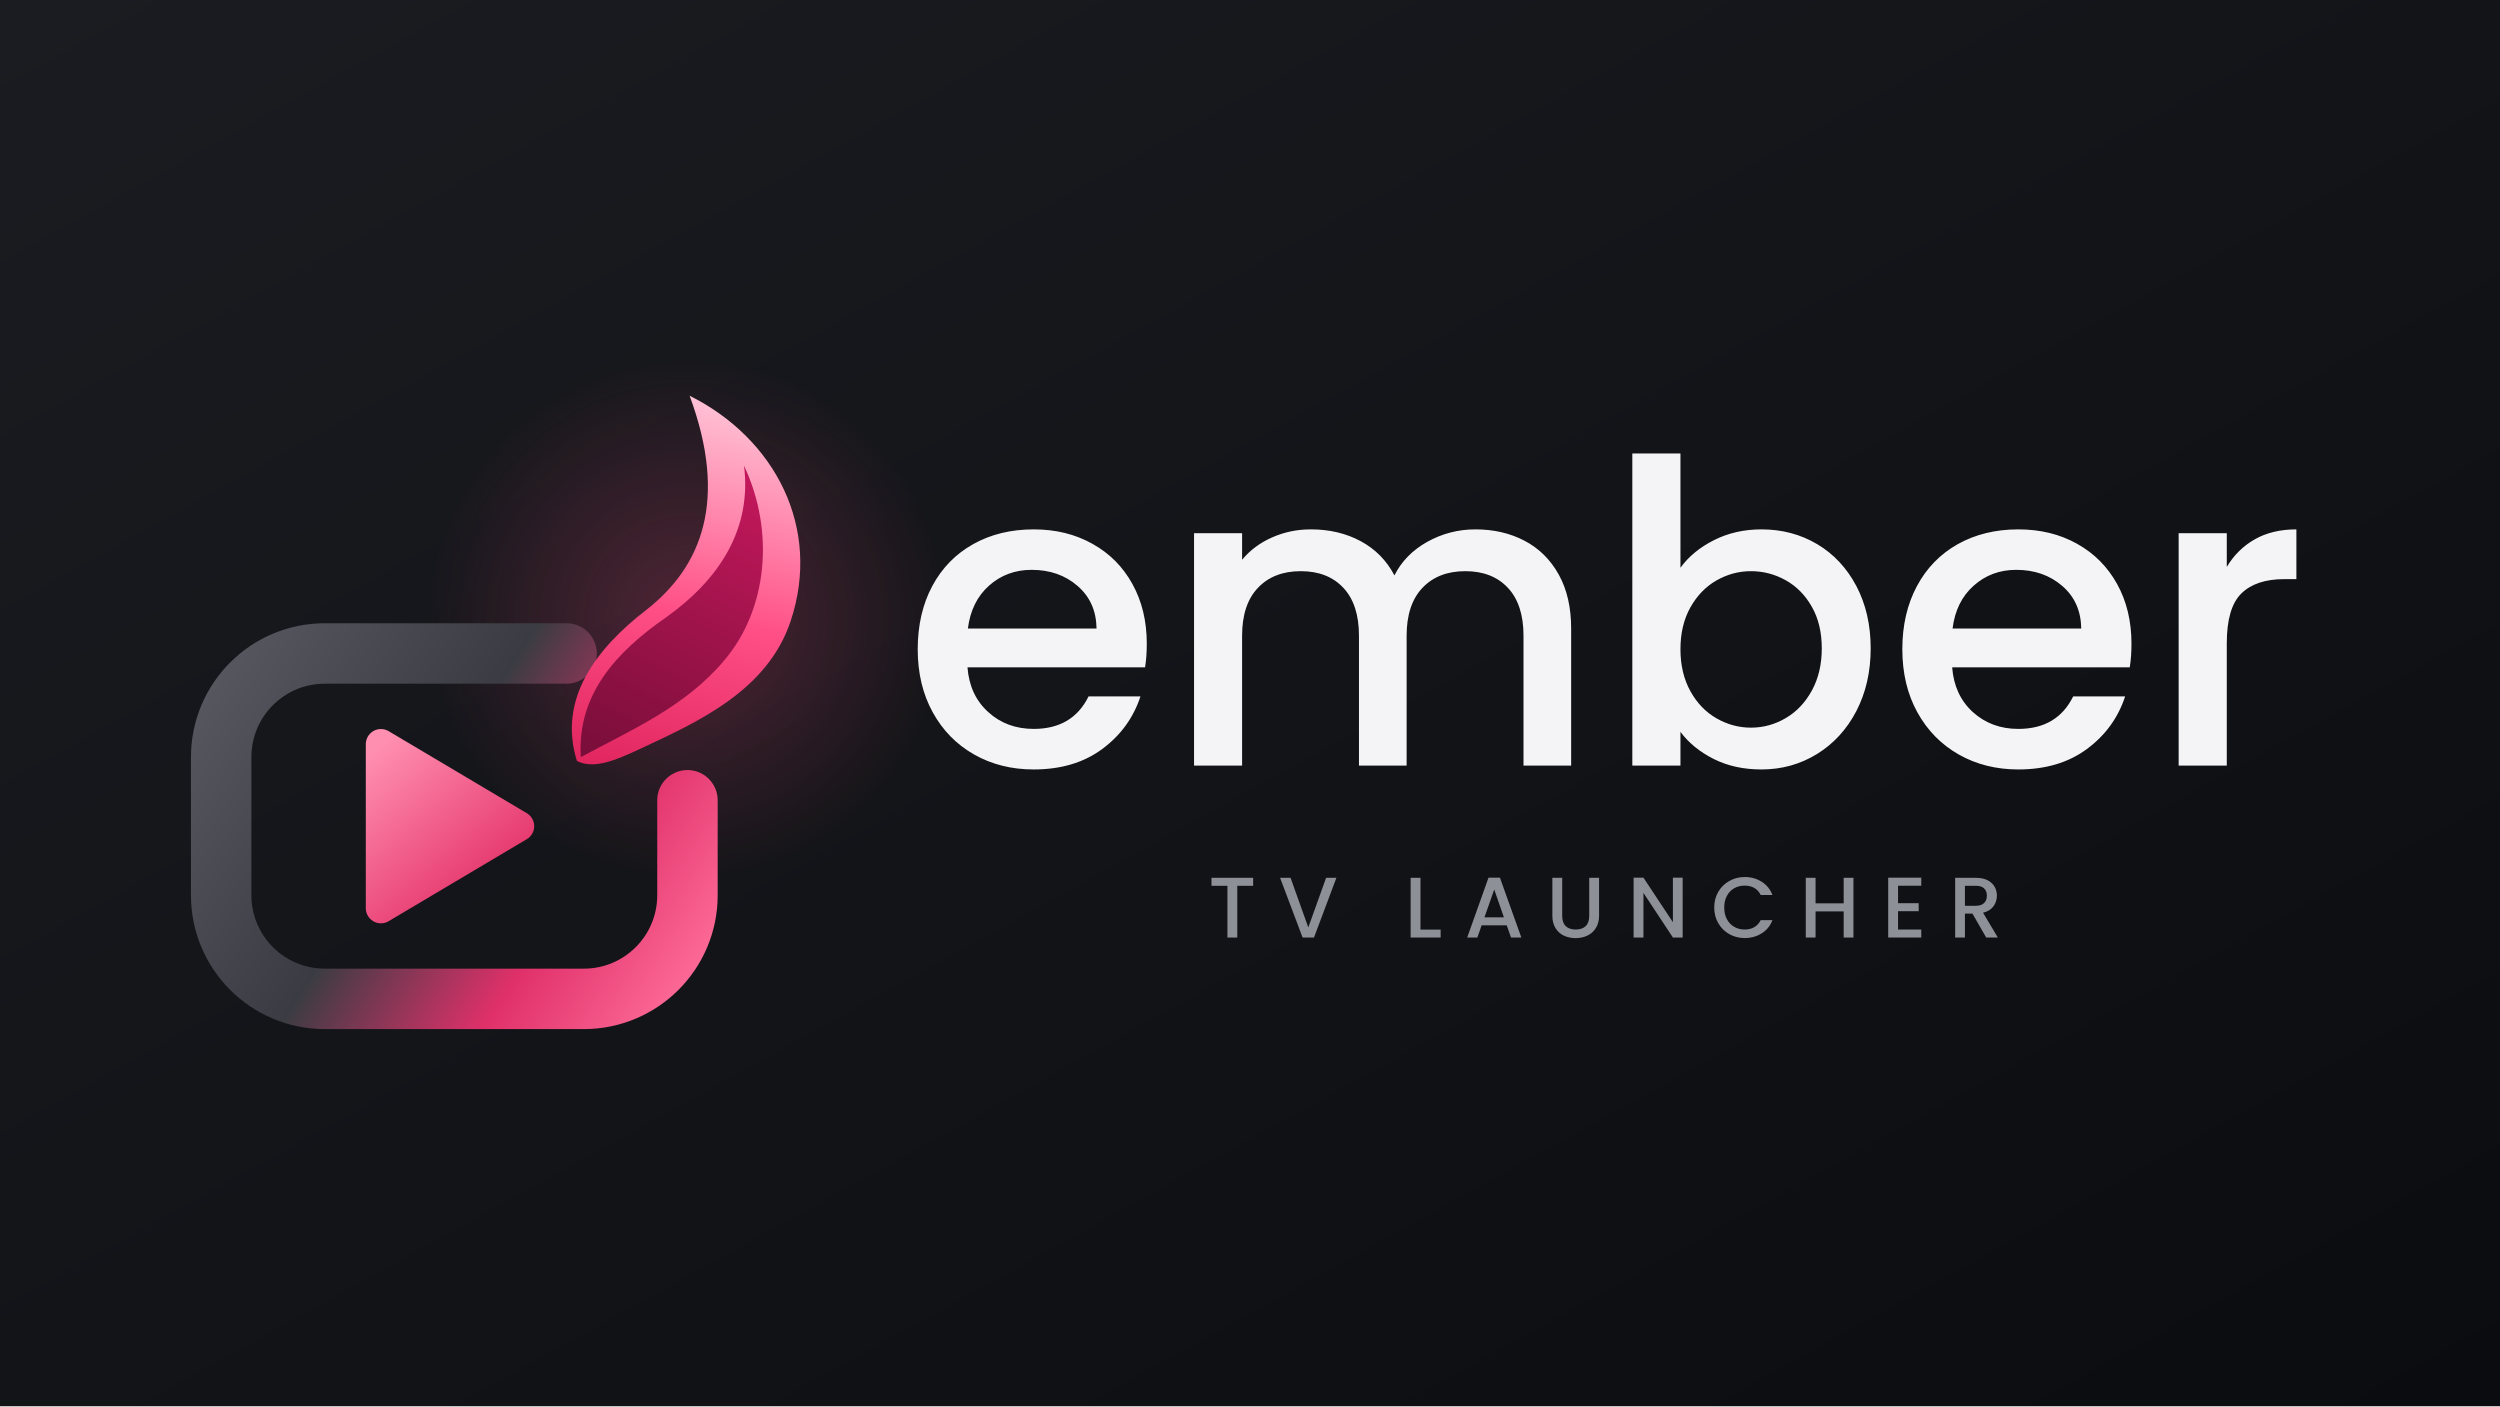
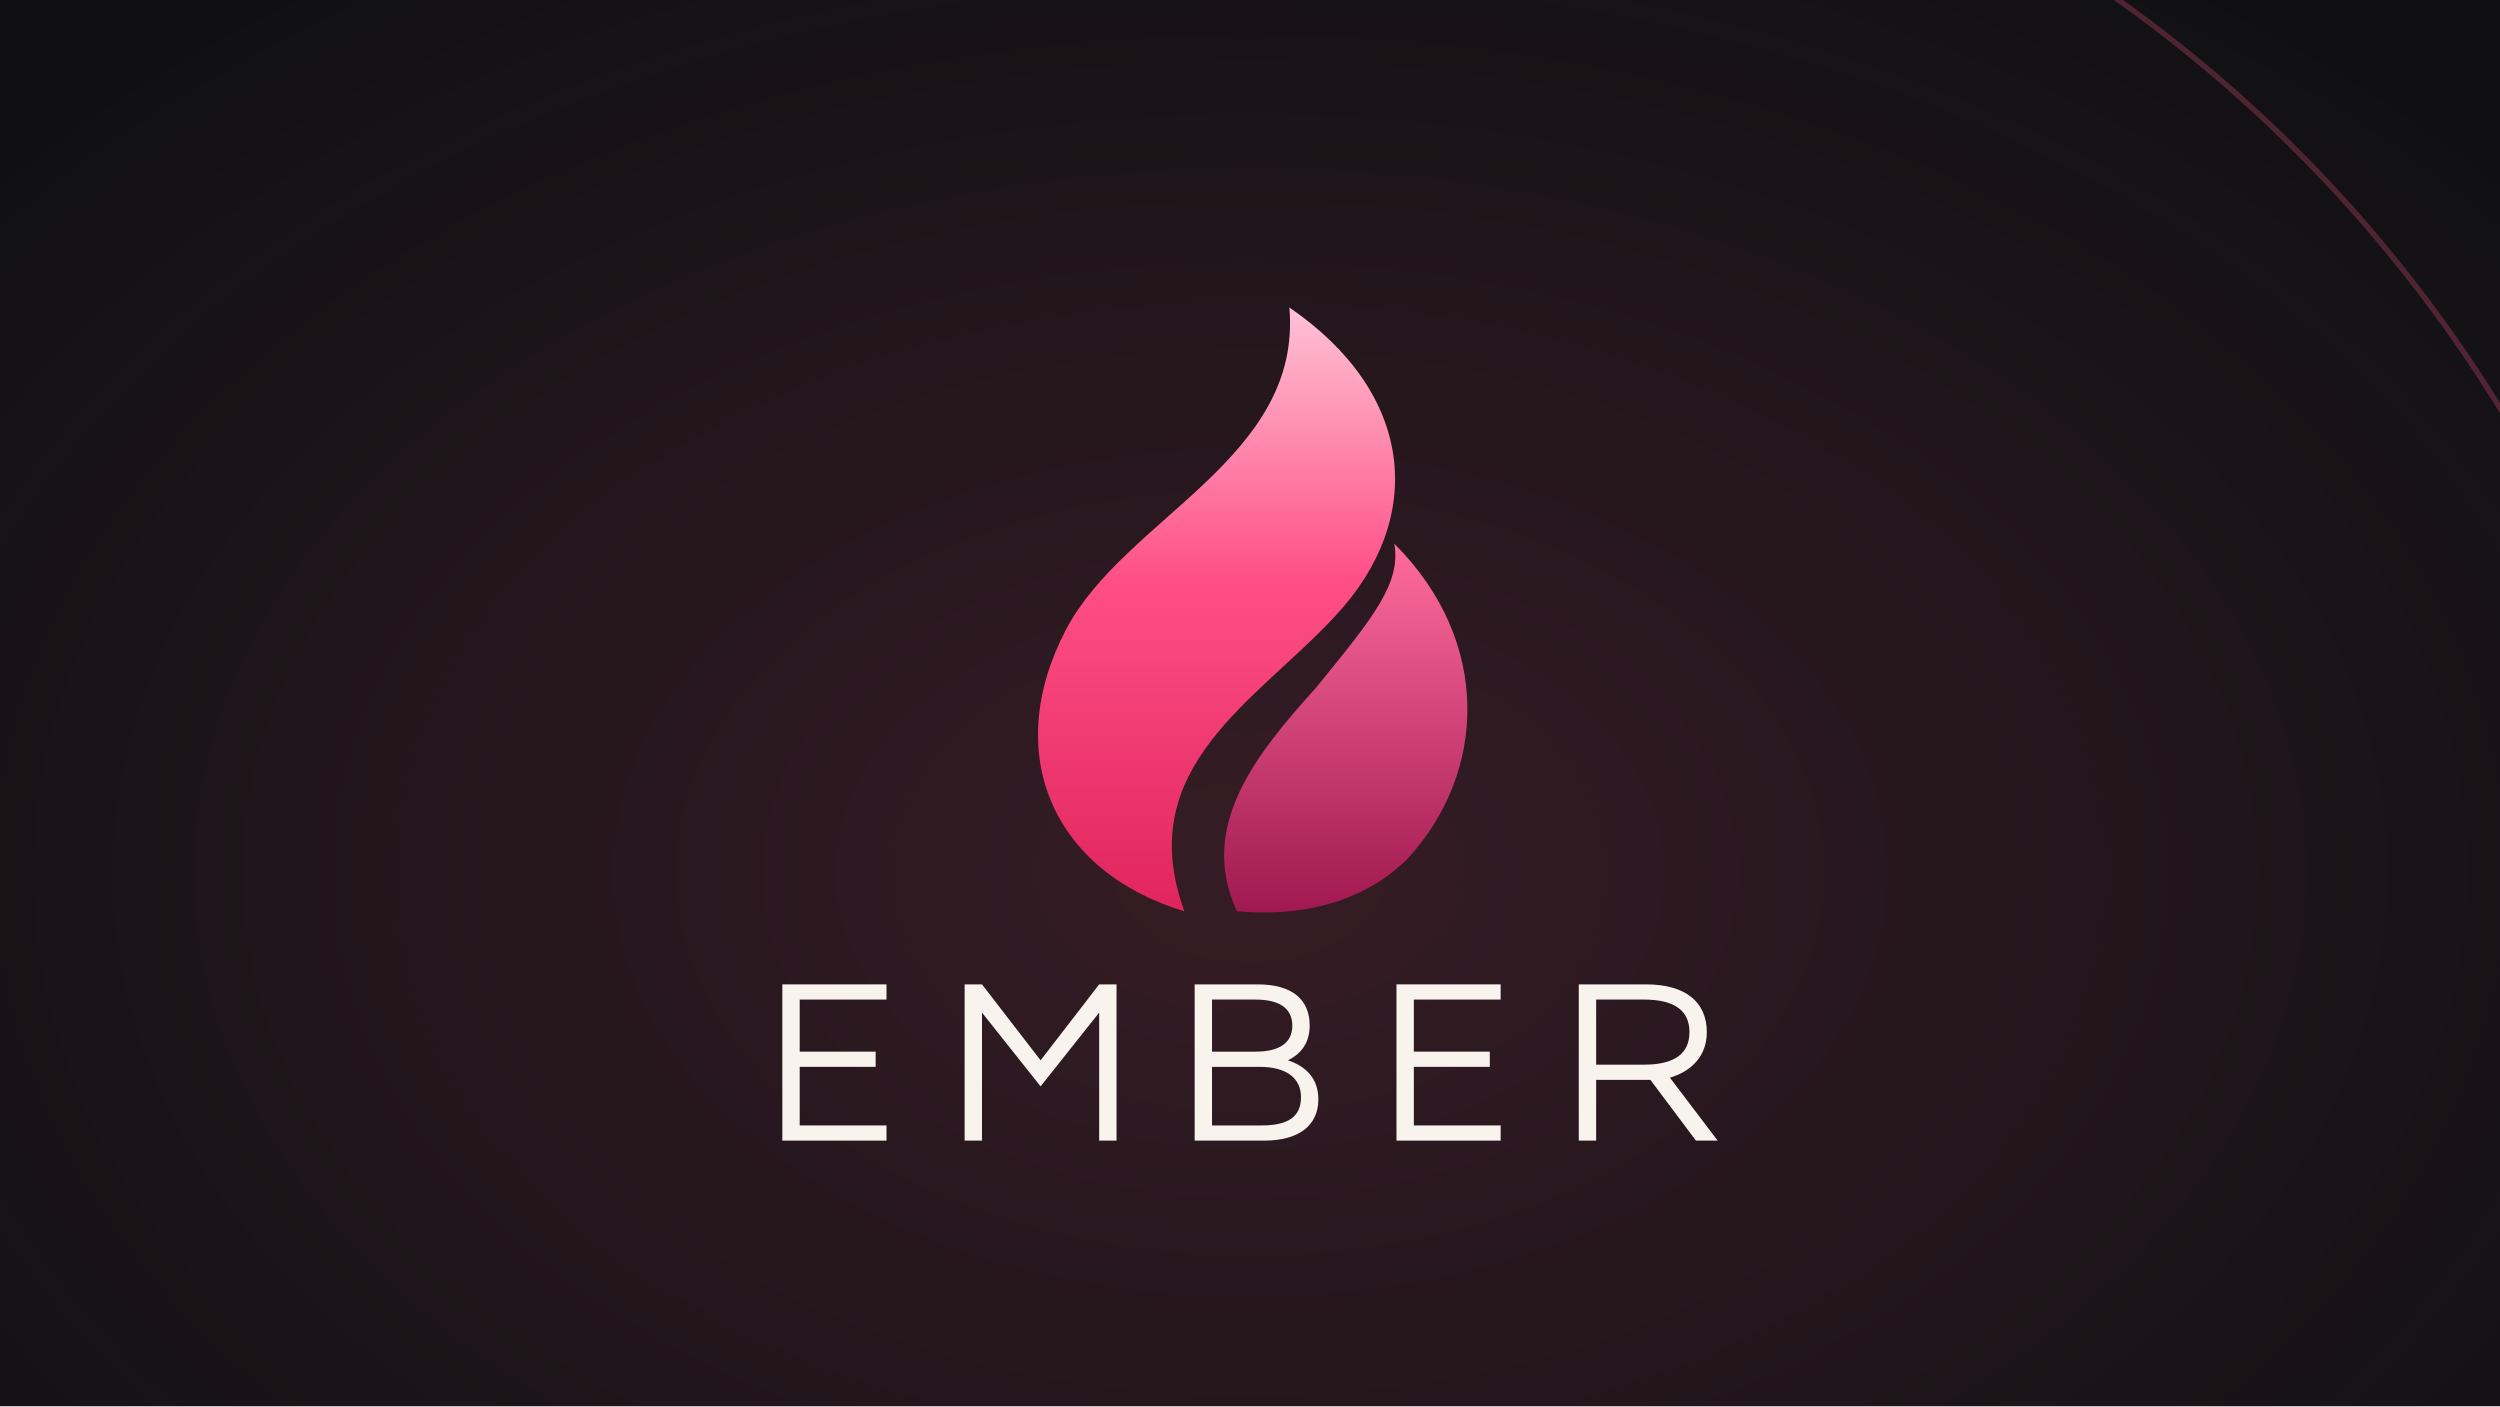
- <svg xmlns="http://www.w3.org/2000/svg" width="960" height="540" viewBox="0 0 320 180">
+ <svg xmlns="http://www.w3.org/2000/svg" width="1280" height="720" viewBox="0 0 320 180">
  <defs>
-     <linearGradient id="frame" gradientUnits="userSpaceOnUse" x1="18" y1="40" x2="74" y2="76">
-       <stop offset="0" stop-color="#55565E" />
-       <stop offset="0.42" stop-color="#3B3C43" />
-       <stop offset="0.72" stop-color="#E0306A" />
-       <stop offset="1" stop-color="#FF6E9A" />
-     </linearGradient>
-     <linearGradient id="play" gradientUnits="userSpaceOnUse" x1="36.5" y1="48.5" x2="52.5" y2="67.5">
-       <stop offset="0" stop-color="#FF8FB1" />
+     <linearGradient id="flameA" gradientUnits="userSpaceOnUse" x1="50" y1="4" x2="50" y2="96">
+       <stop offset="0" stop-color="#FFC2D6" />
+       <stop offset="0.45" stop-color="#FF4F86" />
      <stop offset="1" stop-color="#E0245E" />
    </linearGradient>
-     <linearGradient id="flameA" gradientUnits="userSpaceOnUse" x1="73.5" y1="3.5" x2="62" y2="52">
-       <stop offset="0" stop-color="#FFC2D6" />
-       <stop offset="0.55" stop-color="#FF4F86" />
-       <stop offset="1" stop-color="#E0245E" />
+     <linearGradient id="flameB" gradientUnits="userSpaceOnUse" x1="50" y1="40" x2="50" y2="96">
+       <stop offset="0" stop-color="#FF6C9C" />
+       <stop offset="1" stop-color="#A01950" />
    </linearGradient>
-     <linearGradient id="flameB" gradientUnits="userSpaceOnUse" x1="80" y1="14" x2="62" y2="50">
-       <stop offset="0" stop-color="#C2185B" />
-       <stop offset="1" stop-color="#7A0E3A" />
-     </linearGradient>
-     <radialGradient id="glow" gradientUnits="userSpaceOnUse" cx="72" cy="34" r="30">
-       <stop offset="0" stop-color="#FF4F86" stop-opacity="0.25" />
-       <stop offset="1" stop-color="#FF4F86" stop-opacity="0.00" />
+     <radialGradient id="glow">
+       <stop stop-color="#FF5C8A" stop-opacity=".16" />
+       <stop offset="1" stop-color="#FF5C8A" stop-opacity="0" />
    </radialGradient>
  </defs>
-   <linearGradient id="bbg" x1="0" y1="0" x2="1" y2="1">
-     <stop offset="0" stop-color="#1B1C21" />
-     <stop offset="1" stop-color="#0B0C0F" />
-   </linearGradient>
-   <rect width="320" height="180" fill="url(#bbg)" />
-   <g transform="translate(8.415526 41.64474) scale(1.105263)">
-     <circle cx="72" cy="34" r="30" fill="url(#glow)" />
-     <path d="M58,38 H30 A12,12 0 0 0 18,50 V66 A12,12 0 0 0 30,78 H60 A12,12 0 0 0 72,66 V55" fill="none" stroke="url(#frame)" stroke-width="7" stroke-linecap="round" />
-     <path d="M36.5 48.5 L36.5 67.5 L52.5 58 Z" fill="url(#play)" stroke="url(#play)" stroke-width="3.5" stroke-linejoin="round" />
-     <g transform="translate(61 50) scale(0.9) translate(-61 -50)">
-       <path d="M59 50.5 C56.5 42.5 61.5 36 68 31 C75 25.5 78.5 17 73.5 3.5 C84.5 9 90.5 20.5 86.5 32.5 C83.5 41.5 74.5 45.5 67 49 C64 50.4 61.2 51.6 59 50.5 Z" fill="url(#flameA)" />
-       <path d="M59.5 50 C59 42 64 36.5 70.5 32 C77.5 27 81.5 20.5 80.5 12.5 C84.5 21 83.5 31 78 37.5 C73 43.5 66 46.5 59.5 50 Z" fill="url(#flameB)" />
-     </g>
+   <rect width="320" height="180" fill="#101012" />
+   <ellipse cx="160" cy="112" rx="205" ry="142" fill="url(#glow)" />
+   <path d="M224 -24 A180 180 0 0 1 344 178" fill="none" stroke="#FF5C8A" stroke-opacity=".25" stroke-width=".7" />
+   <g transform="translate(118 36) scale(0.84)">
+     <path d="M56 4 C75 17 77 36 63 51 C51 64 32 74 40 96 C20 90 12 72 22 53 C31 36 58 27 56 4 Z" fill="url(#flameA)" />
+     <path d="M72 40 C87 55 86 75 74 88 C68 94 59 97 48 96 C42 83 51 72 60 62 C69 51 73 46 72 40 Z" fill="url(#flameB)" />
  </g>
-   <path transform="translate(115.4682 98)" d="M31.1 -12.58H8.37Q8.64 -9.02 11.02 -6.86Q13.39 -4.7 16.85 -4.7Q21.82 -4.7 23.87 -8.86H30.51Q29.16 -4.75 25.62 -2.13Q22.09 0.49 16.85 0.49Q12.58 0.49 9.21 -1.43Q5.83 -3.35 3.92 -6.83Q2 -10.31 2 -14.9Q2 -19.49 3.86 -22.98Q5.72 -26.46 9.1 -28.35Q12.47 -30.24 16.85 -30.24Q21.06 -30.24 24.35 -28.4Q27.65 -26.57 29.48 -23.25Q31.32 -19.93 31.32 -15.61Q31.32 -13.93 31.1 -12.58ZM24.89 -17.55Q24.84 -20.95 22.46 -23Q20.09 -25.06 16.58 -25.06Q13.39 -25.06 11.12 -23.03Q8.86 -21.01 8.42 -17.55Z M85.64 -17.55V0H79.54V-16.63Q79.54 -20.63 77.54 -22.76Q75.55 -24.89 72.09 -24.89Q68.63 -24.89 66.61 -22.76Q64.58 -20.63 64.58 -16.63V0H58.48V-16.63Q58.48 -20.63 56.48 -22.76Q54.49 -24.89 51.03 -24.89Q47.57 -24.89 45.55 -22.76Q43.52 -20.63 43.52 -16.63V0H37.37V-29.75H43.52V-26.35Q45.04 -28.19 47.36 -29.21Q49.68 -30.24 52.33 -30.24Q55.89 -30.24 58.7 -28.73Q61.51 -27.22 63.02 -24.35Q64.37 -27.05 67.23 -28.65Q70.09 -30.24 73.39 -30.24Q76.9 -30.24 79.68 -28.78Q82.46 -27.32 84.05 -24.46Q85.64 -21.6 85.64 -17.55Z M110 -30.24Q113.94 -30.24 117.13 -28.35Q120.31 -26.46 122.15 -22.98Q123.98 -19.49 123.98 -15.01Q123.98 -10.53 122.15 -6.99Q120.31 -3.46 117.1 -1.48Q113.89 0.49 110 0.49Q106.54 0.49 103.87 -0.86Q101.2 -2.21 99.63 -4.32V0H93.47V-39.96H99.63V-25.33Q101.2 -27.49 103.92 -28.86Q106.65 -30.24 110 -30.24ZM108.65 -24.89Q106.33 -24.89 104.25 -23.71Q102.17 -22.52 100.9 -20.25Q99.63 -17.98 99.63 -14.9Q99.63 -11.83 100.9 -9.53Q102.17 -7.24 104.25 -6.05Q106.33 -4.86 108.65 -4.86Q111.02 -4.86 113.1 -6.08Q115.18 -7.29 116.45 -9.61Q117.72 -11.93 117.72 -15.01Q117.72 -18.09 116.45 -20.33Q115.18 -22.57 113.1 -23.73Q111.02 -24.89 108.65 -24.89Z M157.14 -12.58H134.41Q134.68 -9.02 137.05 -6.86Q139.43 -4.7 142.88 -4.7Q147.85 -4.7 149.9 -8.86H156.55Q155.2 -4.75 151.66 -2.13Q148.12 0.49 142.88 0.49Q138.62 0.49 135.24 -1.43Q131.87 -3.35 129.95 -6.83Q128.03 -10.31 128.03 -14.9Q128.03 -19.49 129.9 -22.98Q131.76 -26.46 135.13 -28.35Q138.51 -30.24 142.88 -30.24Q147.1 -30.24 150.39 -28.4Q153.68 -26.57 155.52 -23.25Q157.36 -19.93 157.36 -15.61Q157.36 -13.93 157.14 -12.58ZM150.93 -17.55Q150.88 -20.95 148.5 -23Q146.12 -25.06 142.61 -25.06Q139.43 -25.06 137.16 -23.03Q134.89 -21.01 134.46 -17.55Z M178.47 -30.24V-23.87H176.9Q173.29 -23.87 171.42 -22.03Q169.56 -20.2 169.56 -15.66V0H163.4V-29.75H169.56V-25.43Q170.91 -27.7 173.15 -28.97Q175.39 -30.24 178.47 -30.24Z" fill="#F4F4F6" />
-   <path transform="translate(154.6412 120)" d="M5.76 -7.64V-6.62H3.73V0H2.47V-6.62H0.43V-7.64Z M16.42 -7.64 13.55 0H12.09L9.21 -7.64H10.55L12.82 -1.29L15.1 -7.64Z M27.18 -1.01H29.76V0H25.92V-7.64H27.18Z M38.22 -1.56H35.01L34.46 0H33.16L35.89 -7.66H37.35L40.09 0H38.77ZM37.86 -2.58 36.62 -6.14 35.37 -2.58Z M45.32 -7.64V-2.77Q45.32 -1.9 45.77 -1.46Q46.23 -1.02 47.04 -1.02Q47.87 -1.02 48.33 -1.46Q48.78 -1.9 48.78 -2.77V-7.64H50.04V-2.79Q50.04 -1.86 49.63 -1.21Q49.22 -0.56 48.54 -0.24Q47.86 0.08 47.03 0.08Q46.21 0.08 45.53 -0.24Q44.85 -0.56 44.46 -1.21Q44.06 -1.86 44.06 -2.79V-7.64Z M60.74 0H59.49L55.72 -5.71V0H54.46V-7.66H55.72L59.49 -1.96V-7.66H60.74Z M68.68 -7.74Q69.9 -7.74 70.85 -7.14Q71.81 -6.54 72.23 -5.44H70.73Q70.43 -6.05 69.9 -6.35Q69.37 -6.64 68.68 -6.64Q67.92 -6.64 67.33 -6.3Q66.73 -5.96 66.4 -5.32Q66.06 -4.69 66.06 -3.84Q66.06 -2.99 66.4 -2.35Q66.73 -1.72 67.33 -1.37Q67.92 -1.02 68.68 -1.02Q69.37 -1.02 69.9 -1.32Q70.43 -1.62 70.73 -2.22H72.23Q71.81 -1.12 70.85 -0.53Q69.9 0.07 68.68 0.07Q67.6 0.07 66.71 -0.43Q65.82 -0.93 65.3 -1.83Q64.78 -2.72 64.78 -3.84Q64.78 -4.96 65.3 -5.85Q65.82 -6.74 66.72 -7.24Q67.61 -7.74 68.68 -7.74Z M82.6 -7.64V0H81.35V-3.34H77.75V0H76.5V-7.64H77.75V-4.37H81.35V-7.64Z M88.31 -6.63V-4.39H90.95V-3.37H88.31V-1.02H91.28V0H87.05V-7.66H91.28V-6.63Z M99.59 0 97.83 -3.06H96.87V0H95.62V-7.64H98.26Q99.14 -7.64 99.75 -7.34Q100.36 -7.03 100.66 -6.51Q100.96 -5.99 100.96 -5.36Q100.96 -4.61 100.53 -4Q100.09 -3.39 99.19 -3.17L101.08 0ZM96.87 -4.06H98.26Q98.96 -4.06 99.32 -4.41Q99.68 -4.76 99.68 -5.36Q99.68 -5.95 99.32 -6.29Q98.97 -6.62 98.26 -6.62H96.87Z" fill="#8E9098" />
+   <g transform="translate(100.1389 126) scale(0.2777778)">
+     <path transform="translate(0 0)" fill="#F8F3ED" fill-rule="evenodd" d="M0 0 H48 V7 H8 V31 H43 V38 H8 V65 H48 V72 H0 Z" />
+     <path transform="translate(84 0)" fill="#F8F3ED" fill-rule="evenodd" d="M0 72 V0 H8 L35 35 L62 0 H70 V72 H62 V13 L35 47 L8 13 V72 Z" />
+     <path transform="translate(190 0)" fill="#F8F3ED" fill-rule="evenodd" d="M0 0 H29 C45 0 53 7 53 19 C53 27 49 32 43 35 C52 38 57 44 57 53 C57 65 48 72 32 72 H0 Z M8 7 V31 H28 C39 31 45 27 45 19 C45 11 39 7 28 7 Z M8 38 V65 H31 C43 65 49 61 49 52 C49 43 42 38 30 38 Z" />
+     <path transform="translate(283 0)" fill="#F8F3ED" fill-rule="evenodd" d="M0 0 H48 V7 H8 V31 H43 V38 H8 V65 H48 V72 H0 Z" />
+     <path transform="translate(367 0)" fill="#F8F3ED" fill-rule="evenodd" d="M0 72 V0 H31 C49 0 59 8 59 22 C59 33 52 40 42 43 L64 72 H54 L33 44 H8 V72 Z M8 7 V37 H30 C44 37 51 32 51 22 C51 12 44 7 30 7 Z" />
+   </g>
</svg>
